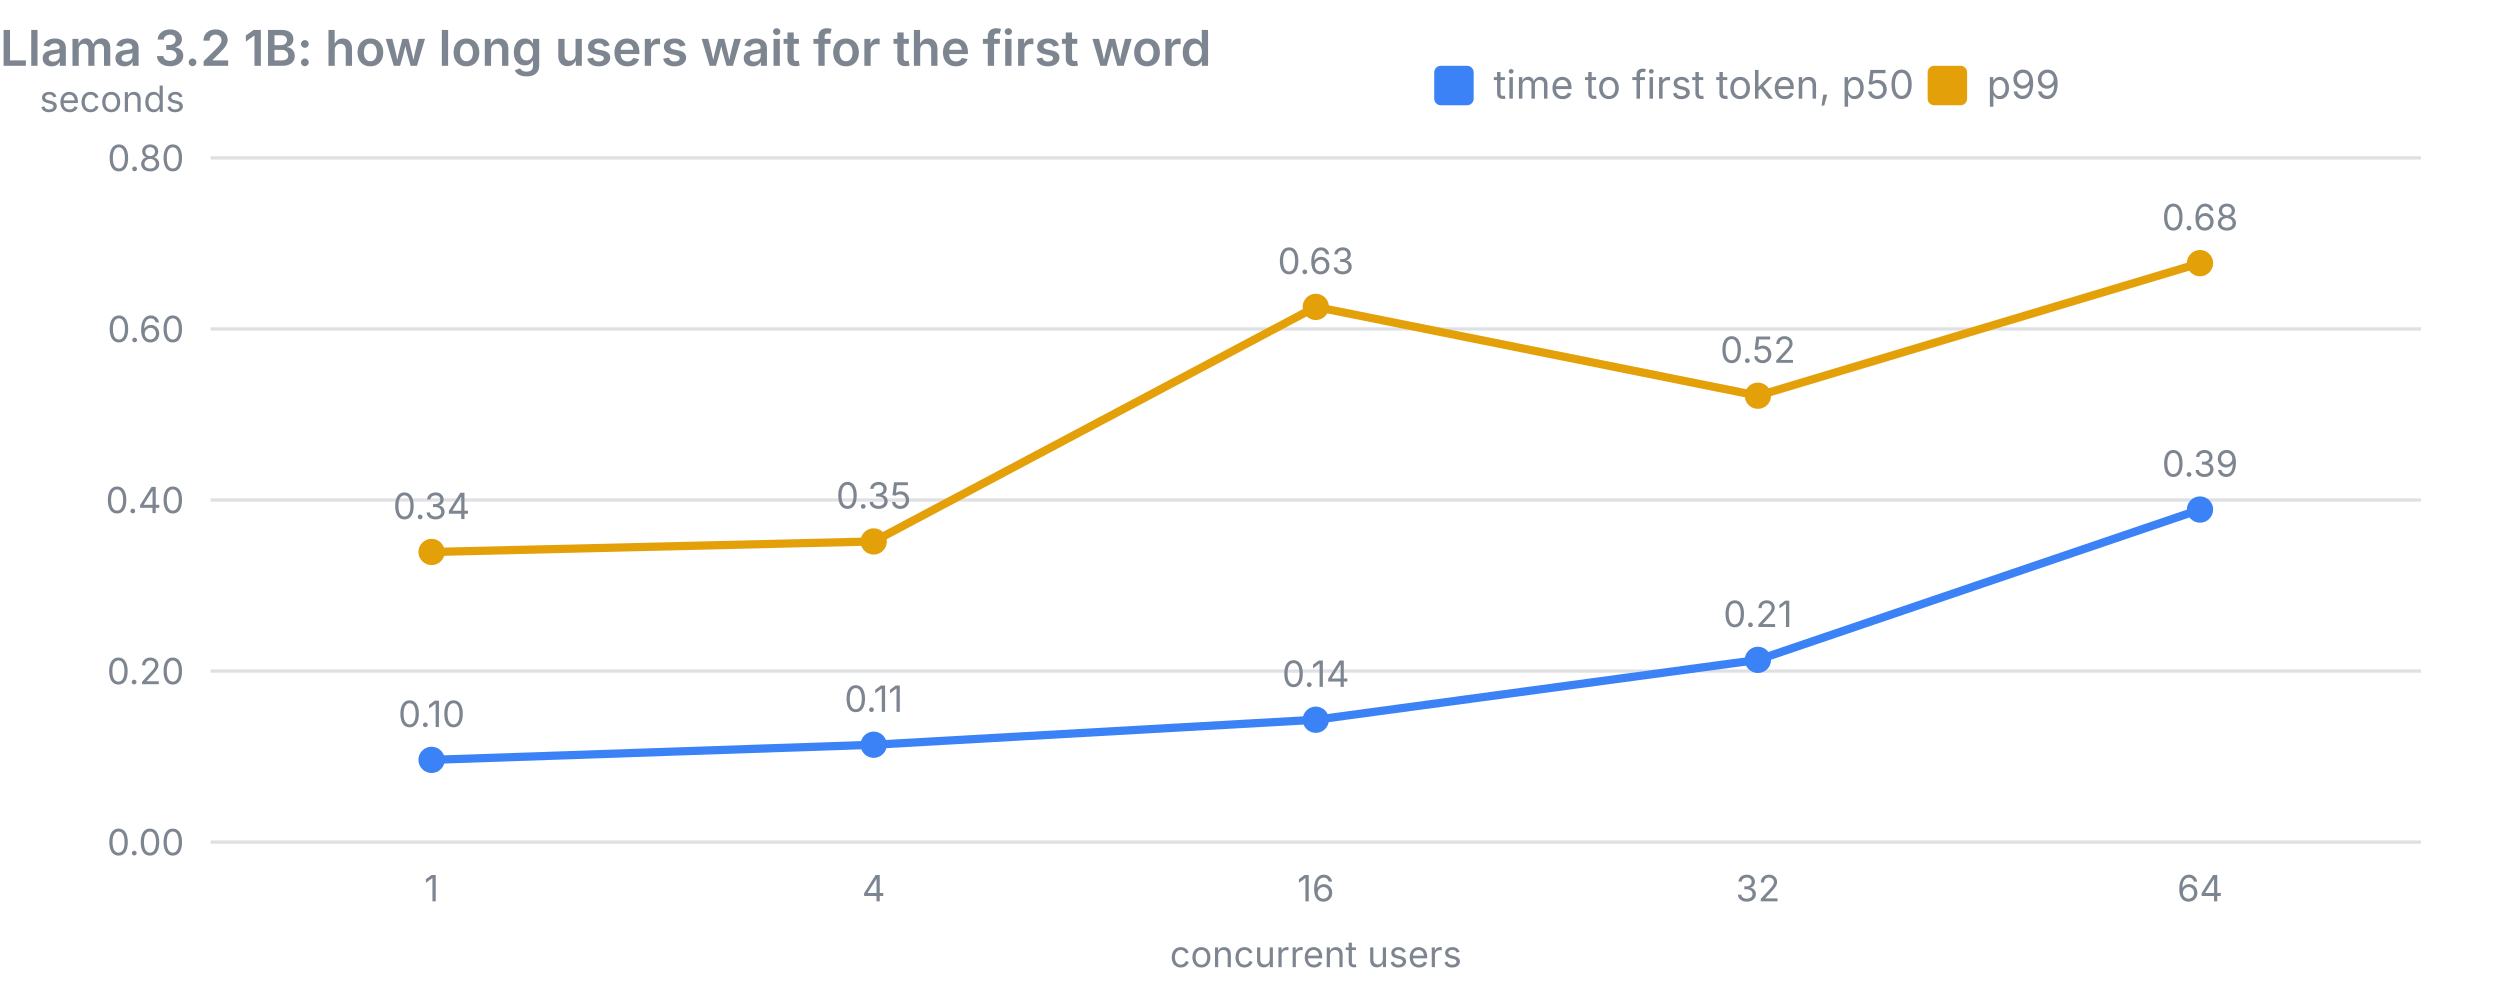
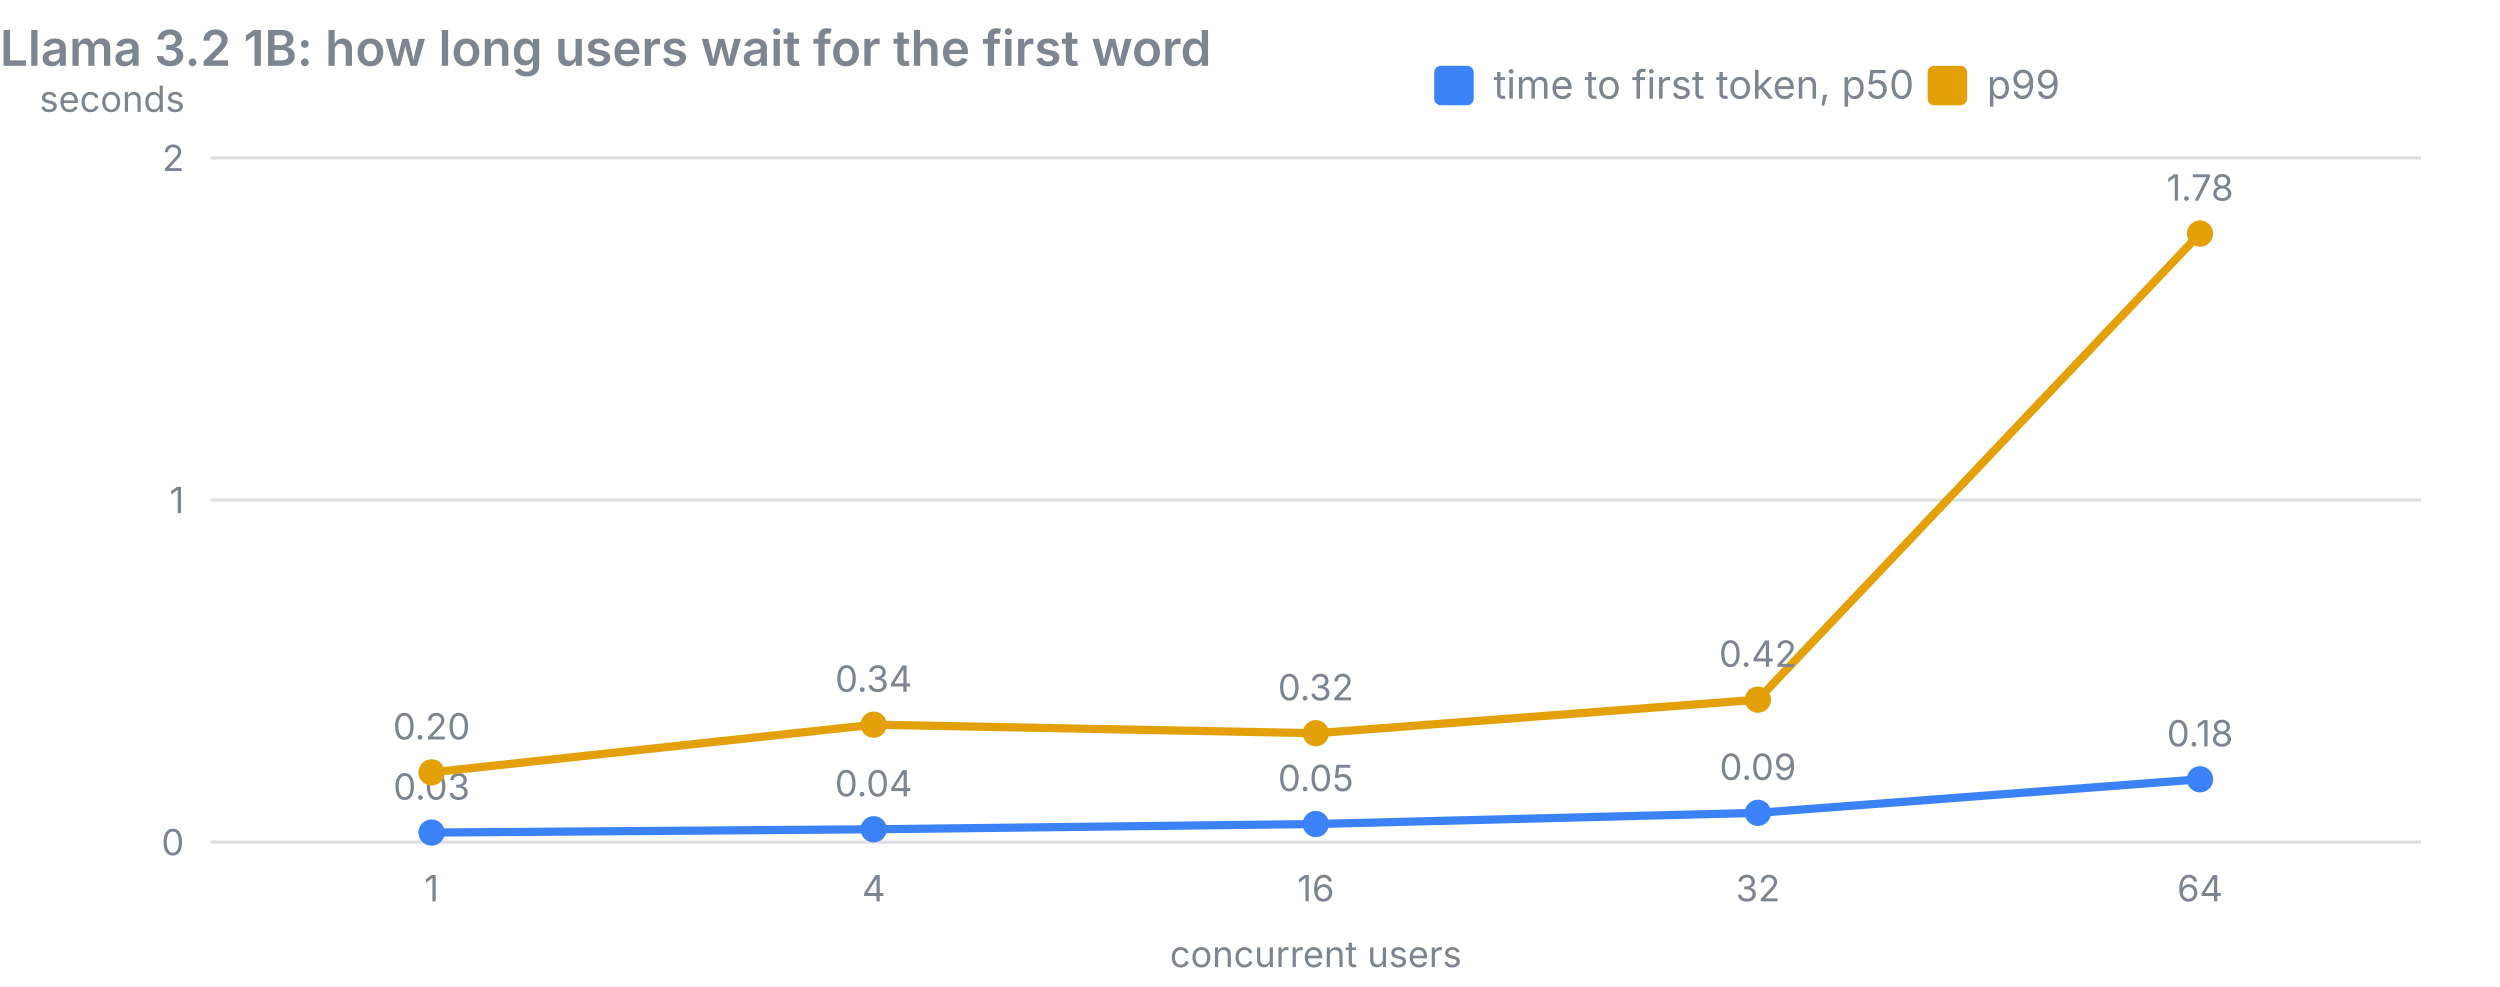
<svg xmlns="http://www.w3.org/2000/svg" viewBox="0 0 760 300" width="760" height="300" role="img" aria-label="Llama 3.2 1B: how long users wait for the first word" font-family="system-ui, -apple-system, Segoe UI, sans-serif" font-size="13">
  <text x="0" y="20" font-size="15" font-weight="600" fill="#7d8590">Llama 3.2 1B: how long users wait for the first word</text>
  <line x1="64" x2="736" y1="256.0" y2="256.0" stroke="#7d859040" />
-   <text x="56" y="260.0" text-anchor="end" font-size="11" fill="#7d8590">0.00</text>
-   <line x1="64" x2="736" y1="204.0" y2="204.0" stroke="#7d859040" />
-   <text x="56" y="208.0" text-anchor="end" font-size="11" fill="#7d8590">0.20</text>
+   <text x="56" y="260.0" text-anchor="end" font-size="11" fill="#7d8590">0</text>
  <line x1="64" x2="736" y1="152.0" y2="152.0" stroke="#7d859040" />
-   <text x="56" y="156.0" text-anchor="end" font-size="11" fill="#7d8590">0.40</text>
-   <line x1="64" x2="736" y1="100.0" y2="100.0" stroke="#7d859040" />
-   <text x="56" y="104.0" text-anchor="end" font-size="11" fill="#7d8590">0.60</text>
+   <text x="56" y="156.0" text-anchor="end" font-size="11" fill="#7d8590">1</text>
  <line x1="64" x2="736" y1="48.0" y2="48.0" stroke="#7d859040" />
-   <text x="56" y="52.0" text-anchor="end" font-size="11" fill="#7d8590">0.80</text>
+   <text x="56" y="52.0" text-anchor="end" font-size="11" fill="#7d8590">2</text>
  <text x="131.2" y="274" text-anchor="middle" font-size="11" fill="#7d8590">1</text>
  <text x="265.6" y="274" text-anchor="middle" font-size="11" fill="#7d8590">4</text>
  <text x="400.0" y="274" text-anchor="middle" font-size="11" fill="#7d8590">16</text>
  <text x="534.4" y="274" text-anchor="middle" font-size="11" fill="#7d8590">32</text>
  <text x="668.8" y="274" text-anchor="middle" font-size="11" fill="#7d8590">64</text>
  <text x="400.0" y="294" text-anchor="middle" font-size="11" fill="#7d8590">concurrent users</text>
  <text x="12" y="34" font-size="11" fill="#7d8590">seconds</text>
-   <polyline points="131.2,231.0 265.6,226.4 400.0,218.8 534.4,200.6 668.8,154.9" fill="none" stroke="#3b82f6" stroke-width="2.5" />
-   <circle cx="131.2" cy="231.0" r="4" fill="#3b82f6" />
-   <text x="131.2" y="221.0" text-anchor="middle" font-size="11" fill="#7d8590">0.10</text>
-   <circle cx="265.6" cy="226.4" r="4" fill="#3b82f6" />
-   <text x="265.6" y="216.4" text-anchor="middle" font-size="11" fill="#7d8590">0.11</text>
-   <circle cx="400.0" cy="218.8" r="4" fill="#3b82f6" />
-   <text x="400.0" y="208.8" text-anchor="middle" font-size="11" fill="#7d8590">0.14</text>
-   <circle cx="534.4" cy="200.6" r="4" fill="#3b82f6" />
-   <text x="534.4" y="190.6" text-anchor="middle" font-size="11" fill="#7d8590">0.21</text>
-   <circle cx="668.8" cy="154.9" r="4" fill="#3b82f6" />
-   <text x="668.8" y="144.9" text-anchor="middle" font-size="11" fill="#7d8590">0.39</text>
+   <polyline points="131.2,253.1 265.6,252.1 400.0,250.5 534.4,247.1 668.8,236.9" fill="none" stroke="#3b82f6" stroke-width="2.5" />
+   <circle cx="131.2" cy="253.1" r="4" fill="#3b82f6" />
+   <text x="131.2" y="243.1" text-anchor="middle" font-size="11" fill="#7d8590">0.03</text>
+   <circle cx="265.6" cy="252.1" r="4" fill="#3b82f6" />
+   <text x="265.6" y="242.1" text-anchor="middle" font-size="11" fill="#7d8590">0.04</text>
+   <circle cx="400.0" cy="250.5" r="4" fill="#3b82f6" />
+   <text x="400.0" y="240.5" text-anchor="middle" font-size="11" fill="#7d8590">0.05</text>
+   <circle cx="534.4" cy="247.1" r="4" fill="#3b82f6" />
+   <text x="534.4" y="237.1" text-anchor="middle" font-size="11" fill="#7d8590">0.09</text>
+   <circle cx="668.8" cy="236.9" r="4" fill="#3b82f6" />
+   <text x="668.8" y="226.9" text-anchor="middle" font-size="11" fill="#7d8590">0.18</text>
  <rect x="436" y="20" width="12" height="12" rx="2" fill="#3b82f6" />
  <text x="454" y="30" font-size="12" fill="#7d8590">time to first token, p50</text>
-   <polyline points="131.2,167.8 265.6,164.6 400.0,93.3 534.4,120.3 668.8,80.0" fill="none" stroke="#e3a008" stroke-width="2.5" />
-   <circle cx="131.2" cy="167.8" r="4" fill="#e3a008" />
-   <text x="131.2" y="157.8" text-anchor="middle" font-size="11" fill="#7d8590">0.34</text>
-   <circle cx="265.6" cy="164.6" r="4" fill="#e3a008" />
-   <text x="265.6" y="154.6" text-anchor="middle" font-size="11" fill="#7d8590">0.35</text>
-   <circle cx="400.0" cy="93.3" r="4" fill="#e3a008" />
-   <text x="400.0" y="83.3" text-anchor="middle" font-size="11" fill="#7d8590">0.63</text>
-   <circle cx="534.4" cy="120.3" r="4" fill="#e3a008" />
-   <text x="534.4" y="110.3" text-anchor="middle" font-size="11" fill="#7d8590">0.52</text>
-   <circle cx="668.8" cy="80.0" r="4" fill="#e3a008" />
-   <text x="668.8" y="70.0" text-anchor="middle" font-size="11" fill="#7d8590">0.68</text>
+   <polyline points="131.2,234.8 265.6,220.3 400.0,222.9 534.4,212.7 668.8,71.0" fill="none" stroke="#e3a008" stroke-width="2.5" />
+   <circle cx="131.2" cy="234.8" r="4" fill="#e3a008" />
+   <text x="131.2" y="224.8" text-anchor="middle" font-size="11" fill="#7d8590">0.20</text>
+   <circle cx="265.6" cy="220.3" r="4" fill="#e3a008" />
+   <text x="265.6" y="210.3" text-anchor="middle" font-size="11" fill="#7d8590">0.34</text>
+   <circle cx="400.0" cy="222.9" r="4" fill="#e3a008" />
+   <text x="400.0" y="212.9" text-anchor="middle" font-size="11" fill="#7d8590">0.32</text>
+   <circle cx="534.4" cy="212.7" r="4" fill="#e3a008" />
+   <text x="534.4" y="202.7" text-anchor="middle" font-size="11" fill="#7d8590">0.42</text>
+   <circle cx="668.8" cy="71.0" r="4" fill="#e3a008" />
+   <text x="668.8" y="61.0" text-anchor="middle" font-size="11" fill="#7d8590">1.78</text>
  <rect x="586" y="20" width="12" height="12" rx="2" fill="#e3a008" />
  <text x="604" y="30" font-size="12" fill="#7d8590">p99</text>
</svg>
